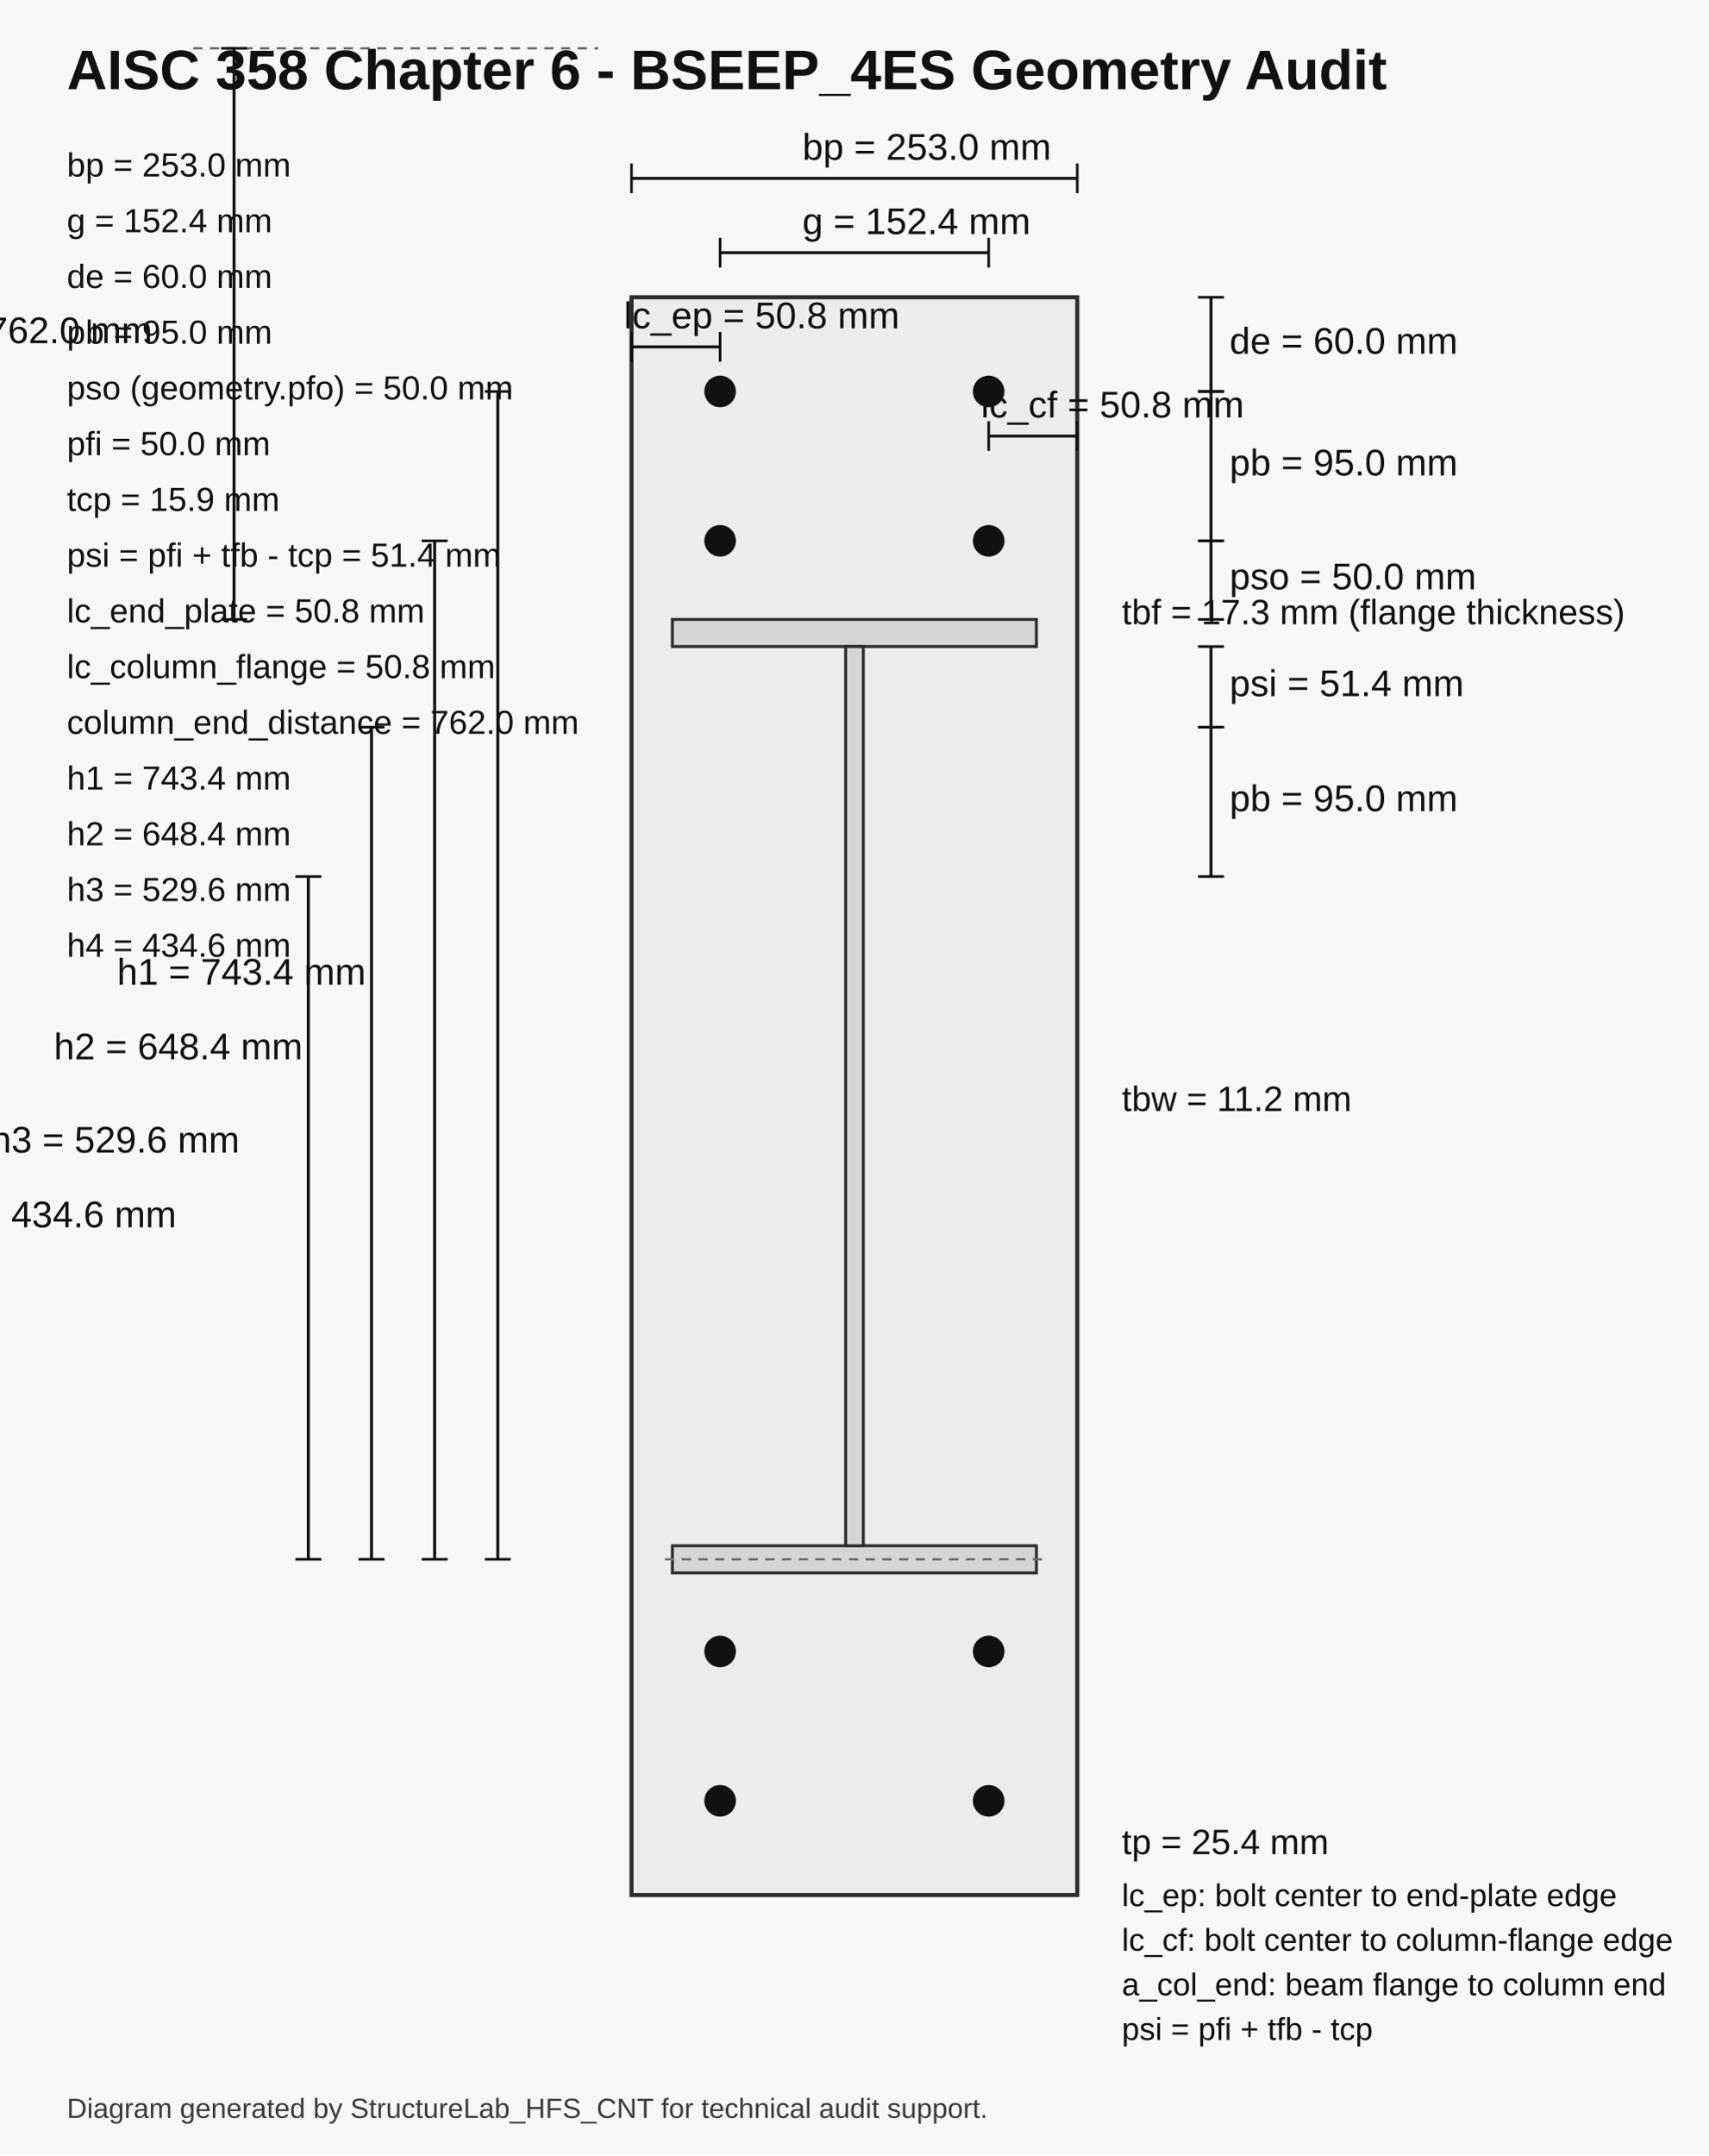
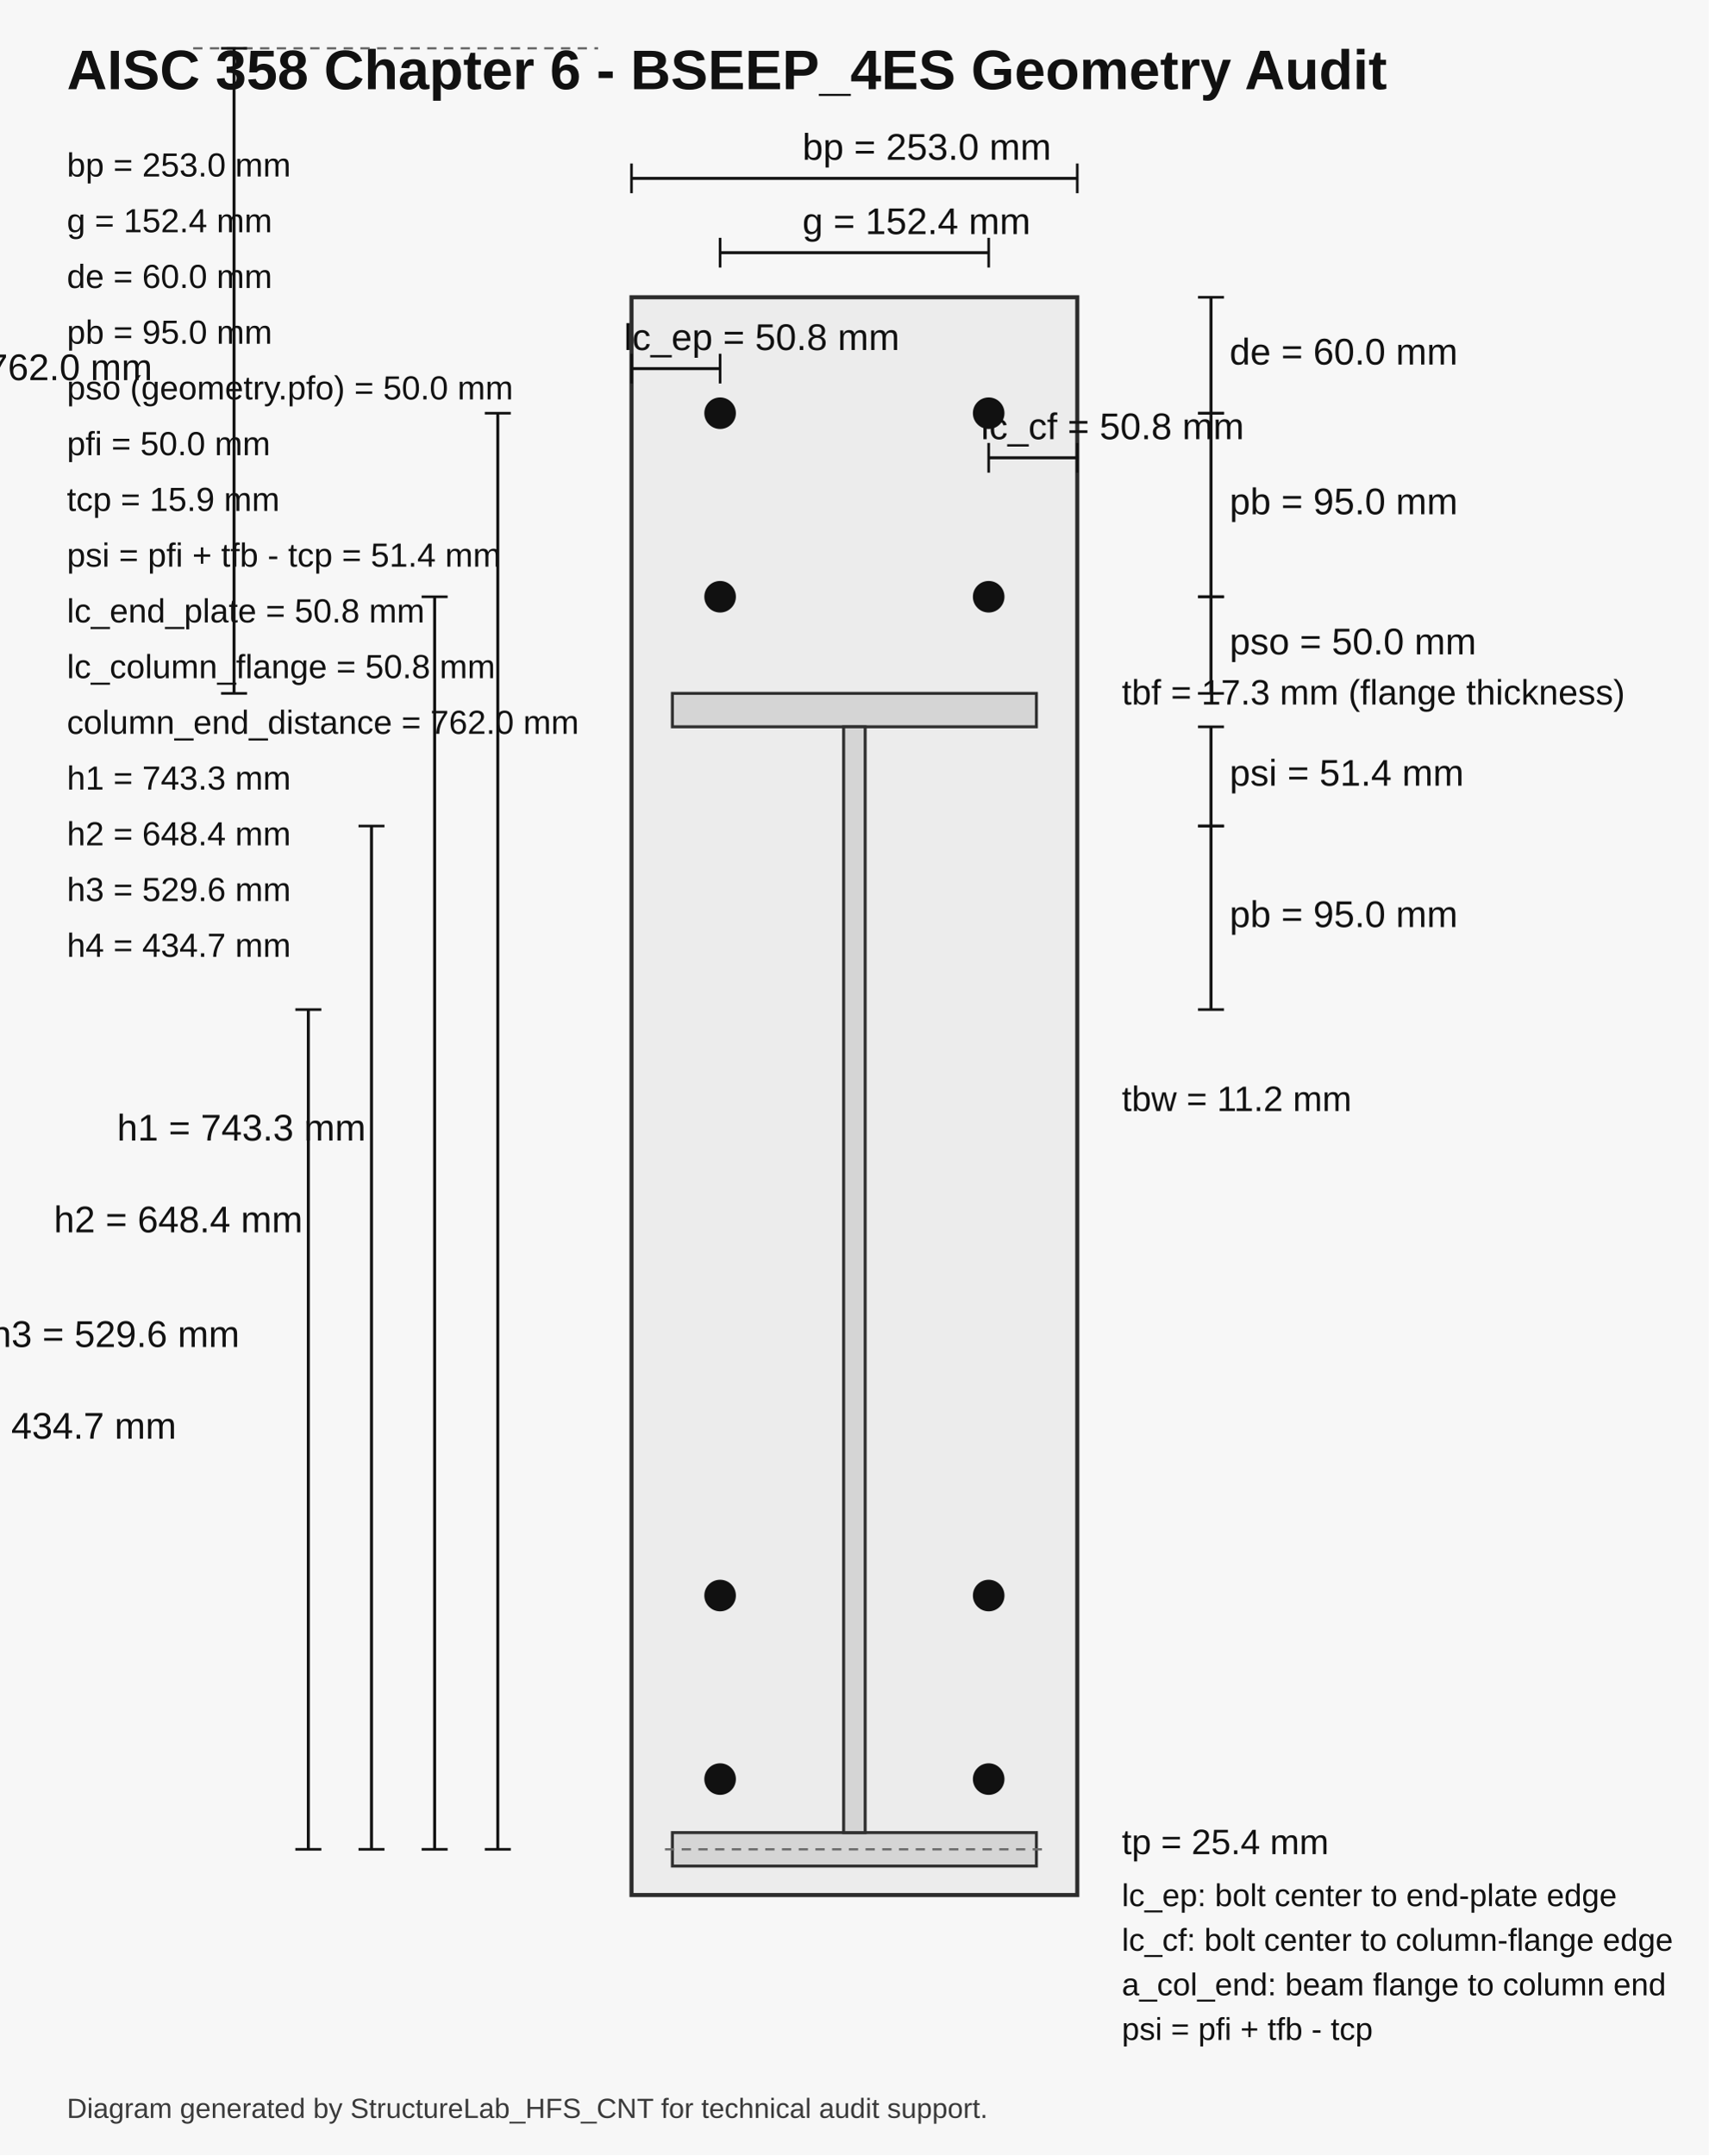
<svg xmlns="http://www.w3.org/2000/svg" width="920" height="1160" viewBox="0 0 920 1160">
  <rect x="0" y="0" width="920" height="1160" fill="#f7f7f7" />
  <text x="36" y="48" font-family="Arial, sans-serif" font-size="30" font-weight="700" fill="#111111">AISC 358 Chapter 6 - BSEEP_4ES Geometry Audit</text>
  <text x="36" y="95" font-family="Arial, sans-serif" font-size="18" fill="#111111">bp = 253.0 mm</text>
  <text x="36" y="125" font-family="Arial, sans-serif" font-size="18" fill="#111111">g = 152.4 mm</text>
  <text x="36" y="155" font-family="Arial, sans-serif" font-size="18" fill="#111111">de = 60.0 mm</text>
  <text x="36" y="185" font-family="Arial, sans-serif" font-size="18" fill="#111111">pb = 95.0 mm</text>
  <text x="36" y="215" font-family="Arial, sans-serif" font-size="18" fill="#111111">pso (geometry.pfo) = 50.0 mm</text>
  <text x="36" y="245" font-family="Arial, sans-serif" font-size="18" fill="#111111">pfi = 50.0 mm</text>
  <text x="36" y="275" font-family="Arial, sans-serif" font-size="18" fill="#111111">tcp = 15.9 mm</text>
  <text x="36" y="305" font-family="Arial, sans-serif" font-size="18" fill="#111111">psi = pfi + tfb - tcp = 51.4 mm</text>
  <text x="36" y="335" font-family="Arial, sans-serif" font-size="18" fill="#111111">lc_end_plate = 50.8 mm</text>
  <text x="36" y="365" font-family="Arial, sans-serif" font-size="18" fill="#111111">lc_column_flange = 50.8 mm</text>
  <text x="36" y="395" font-family="Arial, sans-serif" font-size="18" fill="#111111">column_end_distance = 762.0 mm</text>
-   <text x="36" y="425" font-family="Arial, sans-serif" font-size="18" fill="#111111">h1 = 743.4 mm</text>
+   <text x="36" y="425" font-family="Arial, sans-serif" font-size="18" fill="#111111">h1 = 743.3 mm</text>
  <text x="36" y="455" font-family="Arial, sans-serif" font-size="18" fill="#111111">h2 = 648.4 mm</text>
  <text x="36" y="485" font-family="Arial, sans-serif" font-size="18" fill="#111111">h3 = 529.6 mm</text>
-   <text x="36" y="515" font-family="Arial, sans-serif" font-size="18" fill="#111111">h4 = 434.6 mm</text>
+   <text x="36" y="515" font-family="Arial, sans-serif" font-size="18" fill="#111111">h4 = 434.7 mm</text>
  <rect x="340.0" y="160.0" width="240.0" height="860.0" fill="#ececec" stroke="#2c2c2c" stroke-width="2.2" />
-   <rect x="362.0" y="333.4" width="196.0" height="14.6" fill="#d5d5d5" stroke="#2f2f2f" stroke-width="1.6" />
-   <rect x="362.0" y="832.0" width="196.0" height="14.6" fill="#d5d5d5" stroke="#2f2f2f" stroke-width="1.6" />
-   <rect x="455.3" y="348.0" width="9.5" height="484.0" fill="#d5d5d5" stroke="#2f2f2f" stroke-width="1.6" />
-   <line x1="358.0" y1="839.3" x2="562.0" y2="839.3" stroke="#6a6a6a" stroke-width="1.2" stroke-dasharray="5 4" />
-   <circle cx="387.7" cy="210.7" r="8.5" fill="#111111" />
-   <circle cx="532.3" cy="210.7" r="8.5" fill="#111111" />
-   <circle cx="387.7" cy="291.1" r="8.5" fill="#111111" />
-   <circle cx="532.3" cy="291.1" r="8.5" fill="#111111" />
-   <circle cx="387.7" cy="888.9" r="8.5" fill="#111111" />
-   <circle cx="532.3" cy="888.9" r="8.5" fill="#111111" />
-   <circle cx="387.7" cy="969.3" r="8.5" fill="#111111" />
-   <circle cx="532.3" cy="969.3" r="8.5" fill="#111111" />
+   <rect x="362.0" y="373.2" width="196.0" height="18.0" fill="#d5d5d5" stroke="#2f2f2f" stroke-width="1.6" />
+   <rect x="362.0" y="986.4" width="196.0" height="18.0" fill="#d5d5d5" stroke="#2f2f2f" stroke-width="1.6" />
+   <rect x="454.2" y="391.2" width="11.6" height="595.2" fill="#d5d5d5" stroke="#2f2f2f" stroke-width="1.6" />
+   <line x1="358.0" y1="995.4" x2="562.0" y2="995.4" stroke="#6a6a6a" stroke-width="1.2" stroke-dasharray="5 4" />
+   <circle cx="387.7" cy="222.4" r="8.5" fill="#111111" />
+   <circle cx="532.3" cy="222.4" r="8.5" fill="#111111" />
+   <circle cx="387.7" cy="321.2" r="8.5" fill="#111111" />
+   <circle cx="532.3" cy="321.2" r="8.5" fill="#111111" />
+   <circle cx="387.7" cy="858.8" r="8.5" fill="#111111" />
+   <circle cx="532.3" cy="858.8" r="8.5" fill="#111111" />
+   <circle cx="387.7" cy="957.6" r="8.5" fill="#111111" />
+   <circle cx="532.3" cy="957.6" r="8.5" fill="#111111" />
  <line x1="340.0" y1="96.0" x2="580.0" y2="96.0" stroke="#111111" stroke-width="1.6" />
  <line x1="340.0" y1="88.0" x2="340.0" y2="104.0" stroke="#111111" stroke-width="1.4" />
  <line x1="580.0" y1="88.0" x2="580.0" y2="104.0" stroke="#111111" stroke-width="1.4" />
  <text x="432.0" y="86.0" font-family="Arial, sans-serif" font-size="20" fill="#111111">bp = 253.0 mm</text>
  <line x1="387.7" y1="136.0" x2="532.3" y2="136.0" stroke="#111111" stroke-width="1.6" />
  <line x1="387.7" y1="128.0" x2="387.7" y2="144.0" stroke="#111111" stroke-width="1.4" />
  <line x1="532.3" y1="128.0" x2="532.3" y2="144.0" stroke="#111111" stroke-width="1.4" />
  <text x="432.0" y="126.0" font-family="Arial, sans-serif" font-size="20" fill="#111111">g = 152.4 mm</text>
-   <line x1="340.0" y1="186.7" x2="387.7" y2="186.7" stroke="#111111" stroke-width="1.6" />
-   <line x1="340.0" y1="178.7" x2="340.0" y2="194.7" stroke="#111111" stroke-width="1.4" />
-   <line x1="387.7" y1="178.7" x2="387.7" y2="194.7" stroke="#111111" stroke-width="1.4" />
-   <text x="335.9" y="176.7" font-family="Arial, sans-serif" font-size="20" fill="#111111">lc_ep = 50.8 mm</text>
-   <line x1="532.3" y1="234.7" x2="580.0" y2="234.7" stroke="#111111" stroke-width="1.6" />
-   <line x1="532.3" y1="226.7" x2="532.3" y2="242.7" stroke="#111111" stroke-width="1.4" />
-   <line x1="580.0" y1="226.7" x2="580.0" y2="242.7" stroke="#111111" stroke-width="1.4" />
-   <text x="528.1" y="224.7" font-family="Arial, sans-serif" font-size="20" fill="#111111">lc_cf = 50.8 mm</text>
-   <line x1="652.0" y1="160.0" x2="652.0" y2="210.7" stroke="#111111" stroke-width="1.6" />
+   <line x1="340.0" y1="198.4" x2="387.7" y2="198.4" stroke="#111111" stroke-width="1.6" />
+   <line x1="340.0" y1="190.4" x2="340.0" y2="206.4" stroke="#111111" stroke-width="1.4" />
+   <line x1="387.7" y1="190.4" x2="387.7" y2="206.4" stroke="#111111" stroke-width="1.4" />
+   <text x="335.9" y="188.4" font-family="Arial, sans-serif" font-size="20" fill="#111111">lc_ep = 50.8 mm</text>
+   <line x1="532.3" y1="246.4" x2="580.0" y2="246.4" stroke="#111111" stroke-width="1.6" />
+   <line x1="532.3" y1="238.4" x2="532.3" y2="254.4" stroke="#111111" stroke-width="1.4" />
+   <line x1="580.0" y1="238.4" x2="580.0" y2="254.4" stroke="#111111" stroke-width="1.4" />
+   <text x="528.1" y="236.4" font-family="Arial, sans-serif" font-size="20" fill="#111111">lc_cf = 50.8 mm</text>
+   <line x1="652.0" y1="160.0" x2="652.0" y2="222.4" stroke="#111111" stroke-width="1.6" />
  <line x1="645.0" y1="160.0" x2="659.0" y2="160.0" stroke="#111111" stroke-width="1.4" />
-   <line x1="645.0" y1="210.7" x2="659.0" y2="210.7" stroke="#111111" stroke-width="1.4" />
-   <text x="662.0" y="190.4" font-family="Arial, sans-serif" font-size="20" fill="#111111">de = 60.0 mm</text>
-   <line x1="652.0" y1="210.7" x2="652.0" y2="291.1" stroke="#111111" stroke-width="1.6" />
-   <line x1="645.0" y1="210.7" x2="659.0" y2="210.7" stroke="#111111" stroke-width="1.4" />
-   <line x1="645.0" y1="291.1" x2="659.0" y2="291.1" stroke="#111111" stroke-width="1.4" />
-   <text x="662.0" y="255.9" font-family="Arial, sans-serif" font-size="20" fill="#111111">pb = 95.0 mm</text>
-   <line x1="652.0" y1="291.1" x2="652.0" y2="333.4" stroke="#111111" stroke-width="1.6" />
-   <line x1="645.0" y1="291.1" x2="659.0" y2="291.1" stroke="#111111" stroke-width="1.4" />
-   <line x1="645.0" y1="333.4" x2="659.0" y2="333.4" stroke="#111111" stroke-width="1.4" />
-   <text x="662.0" y="317.2" font-family="Arial, sans-serif" font-size="20" fill="#111111">pso = 50.0 mm</text>
-   <line x1="652.0" y1="348.0" x2="652.0" y2="391.4" stroke="#111111" stroke-width="1.6" />
-   <line x1="645.0" y1="348.0" x2="659.0" y2="348.0" stroke="#111111" stroke-width="1.4" />
-   <line x1="645.0" y1="391.4" x2="659.0" y2="391.4" stroke="#111111" stroke-width="1.4" />
-   <text x="662.0" y="374.7" font-family="Arial, sans-serif" font-size="20" fill="#111111">psi = 51.4 mm</text>
-   <line x1="652.0" y1="391.4" x2="652.0" y2="471.8" stroke="#111111" stroke-width="1.6" />
-   <line x1="645.0" y1="391.4" x2="659.0" y2="391.4" stroke="#111111" stroke-width="1.4" />
-   <line x1="645.0" y1="471.8" x2="659.0" y2="471.8" stroke="#111111" stroke-width="1.4" />
-   <text x="662.0" y="436.6" font-family="Arial, sans-serif" font-size="20" fill="#111111">pb = 95.0 mm</text>
-   <line x1="268.0" y1="210.7" x2="268.0" y2="839.3" stroke="#111111" stroke-width="1.6" />
-   <line x1="261.0" y1="210.7" x2="275.0" y2="210.7" stroke="#111111" stroke-width="1.4" />
-   <line x1="261.0" y1="839.3" x2="275.0" y2="839.3" stroke="#111111" stroke-width="1.4" />
-   <text x="63.0" y="530.0" font-family="Arial, sans-serif" font-size="20" fill="#111111">h1 = 743.4 mm</text>
-   <line x1="234.0" y1="291.1" x2="234.0" y2="839.3" stroke="#111111" stroke-width="1.6" />
-   <line x1="227.0" y1="291.1" x2="241.0" y2="291.1" stroke="#111111" stroke-width="1.4" />
-   <line x1="227.0" y1="839.3" x2="241.0" y2="839.3" stroke="#111111" stroke-width="1.4" />
-   <text x="29.0" y="570.2" font-family="Arial, sans-serif" font-size="20" fill="#111111">h2 = 648.4 mm</text>
-   <line x1="200.0" y1="391.4" x2="200.0" y2="839.3" stroke="#111111" stroke-width="1.6" />
-   <line x1="193.0" y1="391.4" x2="207.0" y2="391.4" stroke="#111111" stroke-width="1.4" />
-   <line x1="193.0" y1="839.3" x2="207.0" y2="839.3" stroke="#111111" stroke-width="1.4" />
-   <text x="-5.0" y="620.4" font-family="Arial, sans-serif" font-size="20" fill="#111111">h3 = 529.6 mm</text>
-   <line x1="166.0" y1="471.8" x2="166.0" y2="839.3" stroke="#111111" stroke-width="1.6" />
-   <line x1="159.0" y1="471.8" x2="173.0" y2="471.8" stroke="#111111" stroke-width="1.4" />
-   <line x1="159.0" y1="839.3" x2="173.0" y2="839.3" stroke="#111111" stroke-width="1.4" />
-   <text x="-39.0" y="660.6" font-family="Arial, sans-serif" font-size="20" fill="#111111">h4 = 434.6 mm</text>
+   <line x1="645.0" y1="222.4" x2="659.0" y2="222.4" stroke="#111111" stroke-width="1.4" />
+   <text x="662.0" y="196.2" font-family="Arial, sans-serif" font-size="20" fill="#111111">de = 60.0 mm</text>
+   <line x1="652.0" y1="222.4" x2="652.0" y2="321.2" stroke="#111111" stroke-width="1.6" />
+   <line x1="645.0" y1="222.4" x2="659.0" y2="222.4" stroke="#111111" stroke-width="1.4" />
+   <line x1="645.0" y1="321.2" x2="659.0" y2="321.2" stroke="#111111" stroke-width="1.4" />
+   <text x="662.0" y="276.8" font-family="Arial, sans-serif" font-size="20" fill="#111111">pb = 95.0 mm</text>
+   <line x1="652.0" y1="321.2" x2="652.0" y2="373.2" stroke="#111111" stroke-width="1.6" />
+   <line x1="645.0" y1="321.2" x2="659.0" y2="321.2" stroke="#111111" stroke-width="1.4" />
+   <line x1="645.0" y1="373.2" x2="659.0" y2="373.2" stroke="#111111" stroke-width="1.4" />
+   <text x="662.0" y="352.2" font-family="Arial, sans-serif" font-size="20" fill="#111111">pso = 50.0 mm</text>
+   <line x1="652.0" y1="391.2" x2="652.0" y2="444.6" stroke="#111111" stroke-width="1.6" />
+   <line x1="645.0" y1="391.2" x2="659.0" y2="391.2" stroke="#111111" stroke-width="1.4" />
+   <line x1="645.0" y1="444.6" x2="659.0" y2="444.6" stroke="#111111" stroke-width="1.4" />
+   <text x="662.0" y="422.9" font-family="Arial, sans-serif" font-size="20" fill="#111111">psi = 51.4 mm</text>
+   <line x1="652.0" y1="444.6" x2="652.0" y2="543.4" stroke="#111111" stroke-width="1.6" />
+   <line x1="645.0" y1="444.6" x2="659.0" y2="444.6" stroke="#111111" stroke-width="1.4" />
+   <line x1="645.0" y1="543.4" x2="659.0" y2="543.4" stroke="#111111" stroke-width="1.4" />
+   <text x="662.0" y="499.0" font-family="Arial, sans-serif" font-size="20" fill="#111111">pb = 95.0 mm</text>
+   <line x1="268.0" y1="222.4" x2="268.0" y2="995.4" stroke="#111111" stroke-width="1.6" />
+   <line x1="261.0" y1="222.4" x2="275.0" y2="222.4" stroke="#111111" stroke-width="1.4" />
+   <line x1="261.0" y1="995.4" x2="275.0" y2="995.4" stroke="#111111" stroke-width="1.4" />
+   <text x="63.0" y="613.9" font-family="Arial, sans-serif" font-size="20" fill="#111111">h1 = 743.3 mm</text>
+   <line x1="234.0" y1="321.2" x2="234.0" y2="995.4" stroke="#111111" stroke-width="1.6" />
+   <line x1="227.0" y1="321.2" x2="241.0" y2="321.2" stroke="#111111" stroke-width="1.4" />
+   <line x1="227.0" y1="995.4" x2="241.0" y2="995.4" stroke="#111111" stroke-width="1.4" />
+   <text x="29.0" y="663.3" font-family="Arial, sans-serif" font-size="20" fill="#111111">h2 = 648.4 mm</text>
+   <line x1="200.0" y1="444.6" x2="200.0" y2="995.4" stroke="#111111" stroke-width="1.6" />
+   <line x1="193.0" y1="444.6" x2="207.0" y2="444.6" stroke="#111111" stroke-width="1.4" />
+   <line x1="193.0" y1="995.4" x2="207.0" y2="995.4" stroke="#111111" stroke-width="1.4" />
+   <text x="-5.0" y="725.0" font-family="Arial, sans-serif" font-size="20" fill="#111111">h3 = 529.6 mm</text>
+   <line x1="166.0" y1="543.4" x2="166.0" y2="995.4" stroke="#111111" stroke-width="1.6" />
+   <line x1="159.0" y1="543.4" x2="173.0" y2="543.4" stroke="#111111" stroke-width="1.4" />
+   <line x1="159.0" y1="995.4" x2="173.0" y2="995.4" stroke="#111111" stroke-width="1.4" />
+   <text x="-39.0" y="774.4" font-family="Arial, sans-serif" font-size="20" fill="#111111">h4 = 434.7 mm</text>
  <line x1="104.0" y1="26.0" x2="322.0" y2="26.0" stroke="#666666" stroke-width="1.2" stroke-dasharray="5 4" />
-   <line x1="126.0" y1="26.0" x2="126.0" y2="333.4" stroke="#111111" stroke-width="1.6" />
+   <line x1="126.0" y1="26.0" x2="126.0" y2="373.2" stroke="#111111" stroke-width="1.6" />
  <line x1="119.0" y1="26.0" x2="133.0" y2="26.0" stroke="#111111" stroke-width="1.4" />
-   <line x1="119.0" y1="333.4" x2="133.0" y2="333.4" stroke="#111111" stroke-width="1.4" />
-   <text x="-122.0" y="184.7" font-family="Arial, sans-serif" font-size="20" fill="#111111">a_col_end = 762.0 mm</text>
+   <line x1="119.0" y1="373.2" x2="133.0" y2="373.2" stroke="#111111" stroke-width="1.4" />
+   <text x="-122.0" y="204.6" font-family="Arial, sans-serif" font-size="20" fill="#111111">a_col_end = 762.0 mm</text>
  <text x="604.0" y="598.0" font-family="Arial, sans-serif" font-size="19" fill="#111111">tbw = 11.2 mm</text>
-   <text x="604.0" y="336.0" font-family="Arial, sans-serif" font-size="19" fill="#111111">tbf = 17.3 mm (flange thickness)</text>
+   <text x="604.0" y="379.2" font-family="Arial, sans-serif" font-size="19" fill="#111111">tbf = 17.3 mm (flange thickness)</text>
  <text x="604.0" y="998.0" font-family="Arial, sans-serif" font-size="19" fill="#111111">tp = 25.4 mm</text>
  <text x="604.0" y="1026.0" font-family="Arial, sans-serif" font-size="17" fill="#111111">lc_ep: bolt center to end-plate edge</text>
  <text x="604.0" y="1050.0" font-family="Arial, sans-serif" font-size="17" fill="#111111">lc_cf: bolt center to column-flange edge</text>
  <text x="604.0" y="1074.0" font-family="Arial, sans-serif" font-size="17" fill="#111111">a_col_end: beam flange to column end</text>
  <text x="604.0" y="1098.0" font-family="Arial, sans-serif" font-size="17" fill="#111111">psi = pfi + tfb - tcp</text>
  <text x="36" y="1140" font-family="Arial, sans-serif" font-size="15" fill="#3a3a3a">
    Diagram generated by StructureLab_HFS_CNT for technical audit support.
  </text>
</svg>
